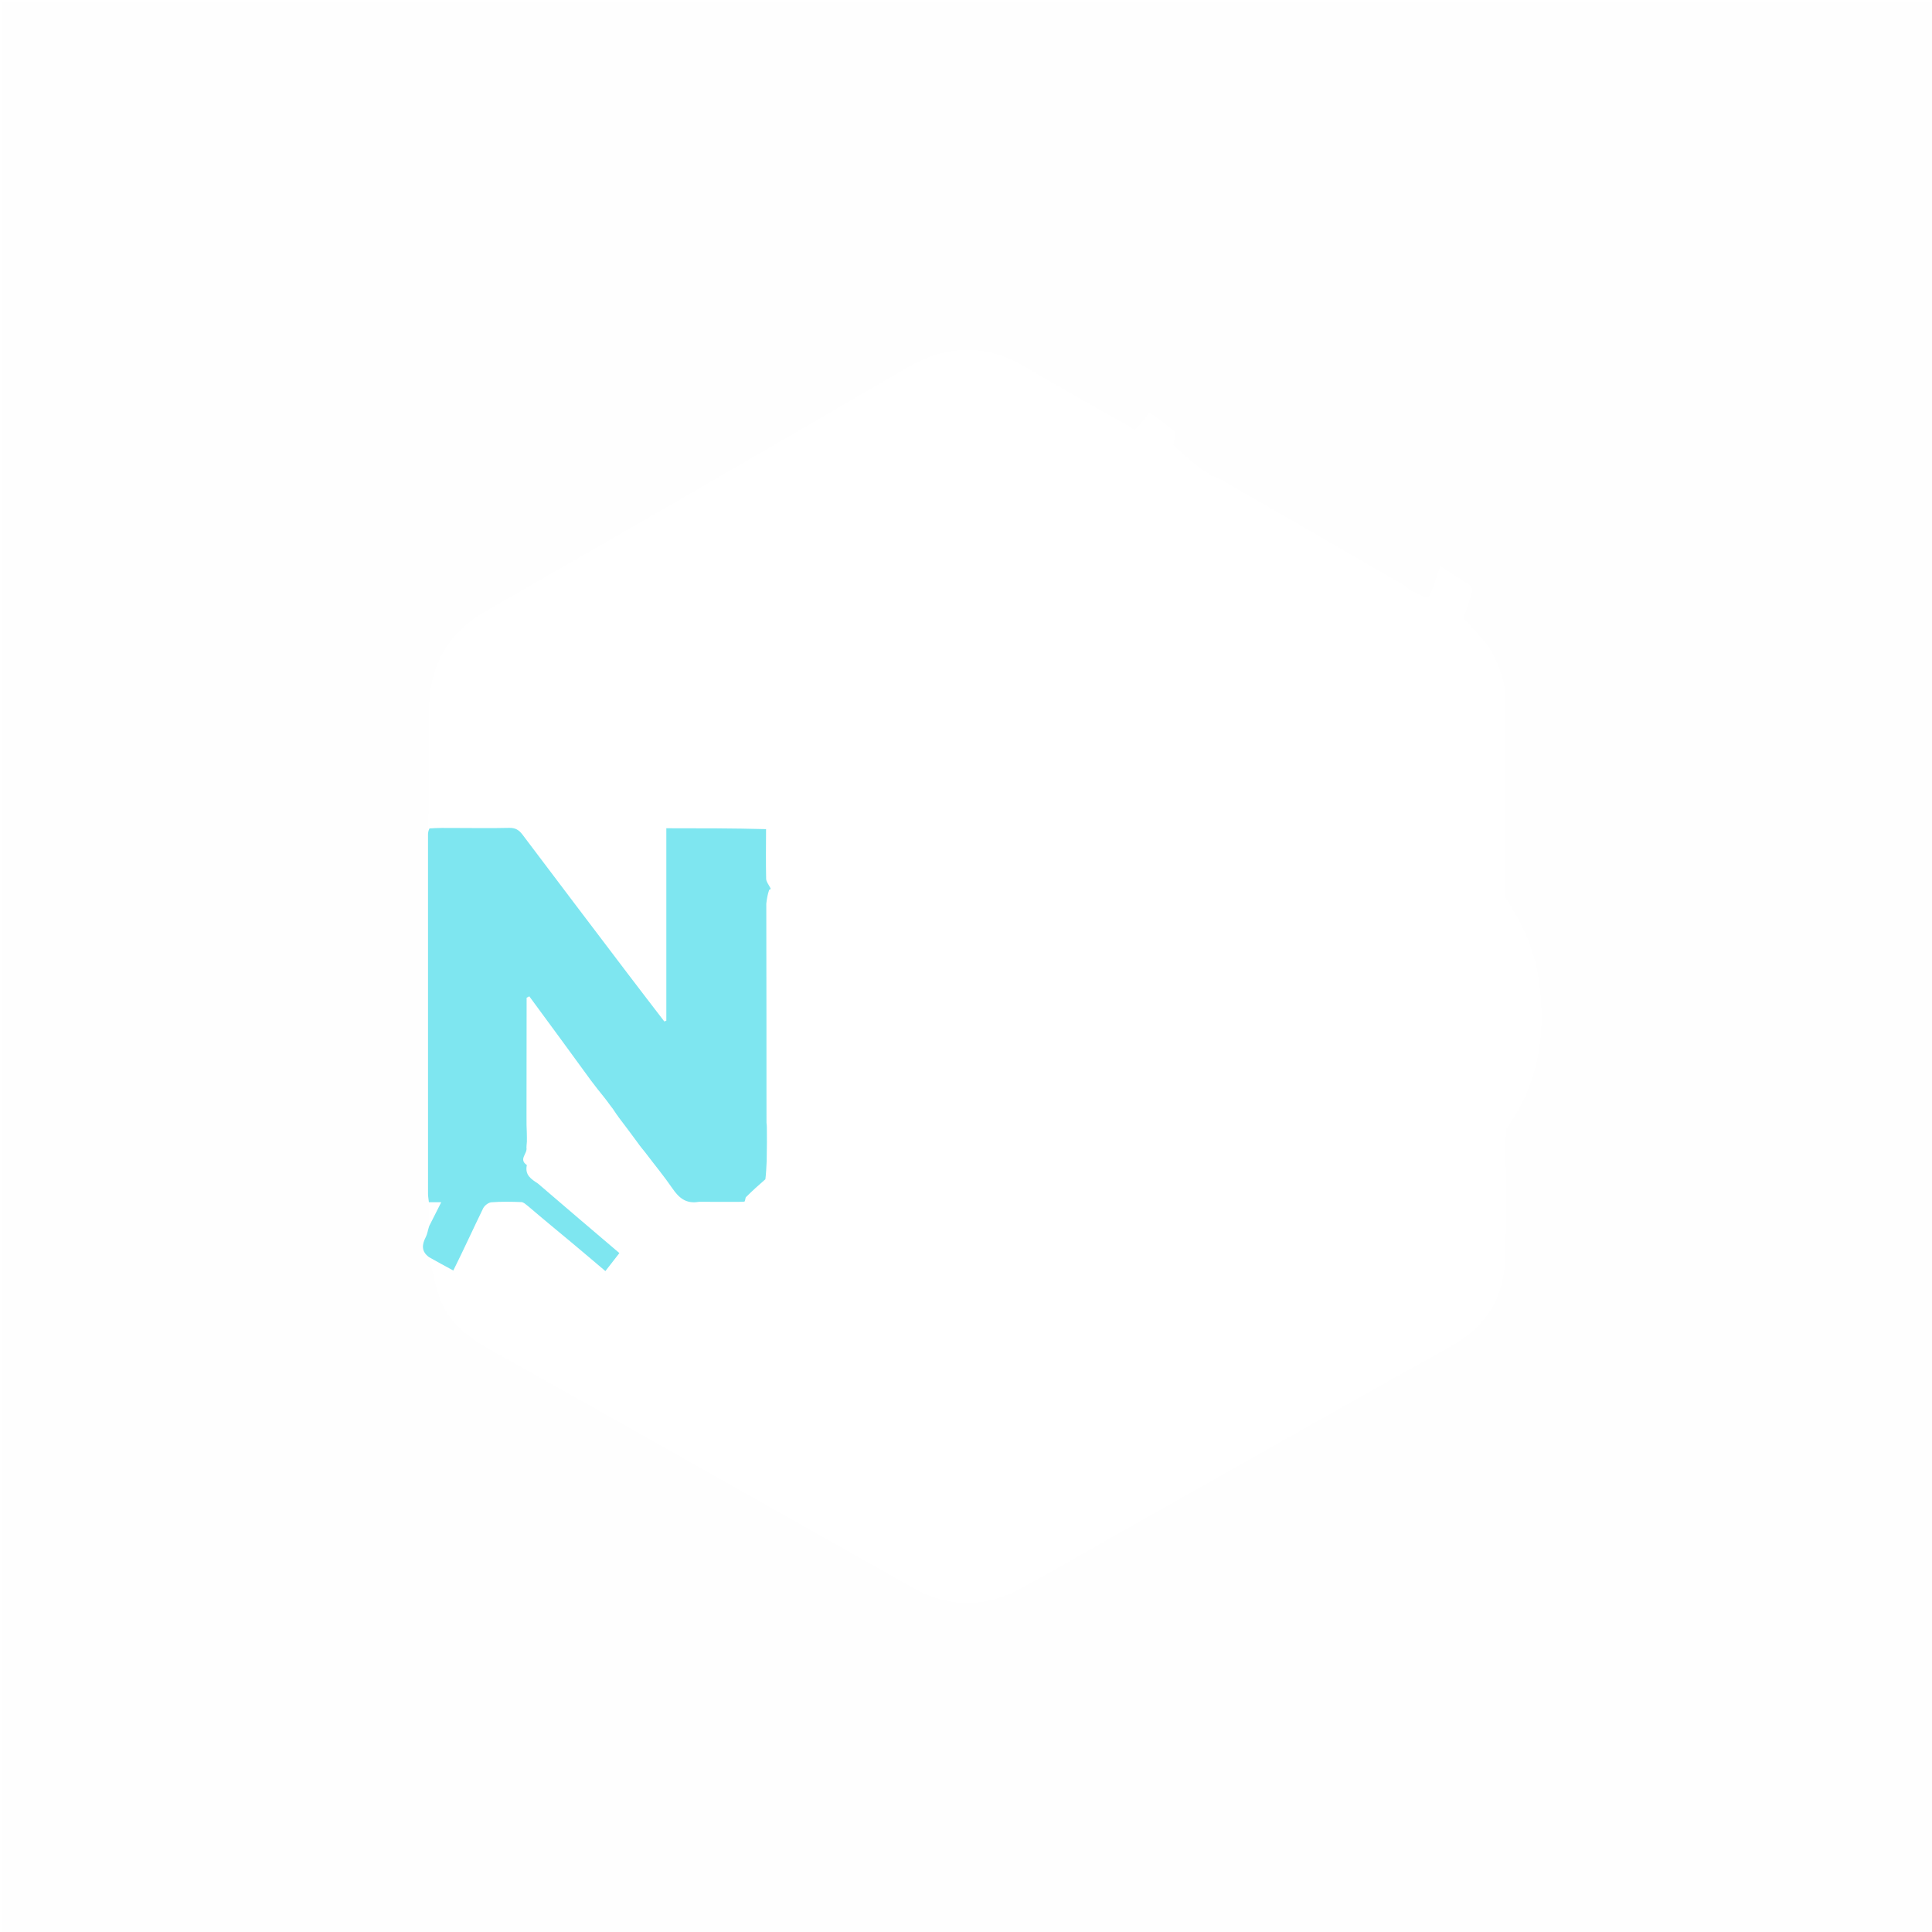
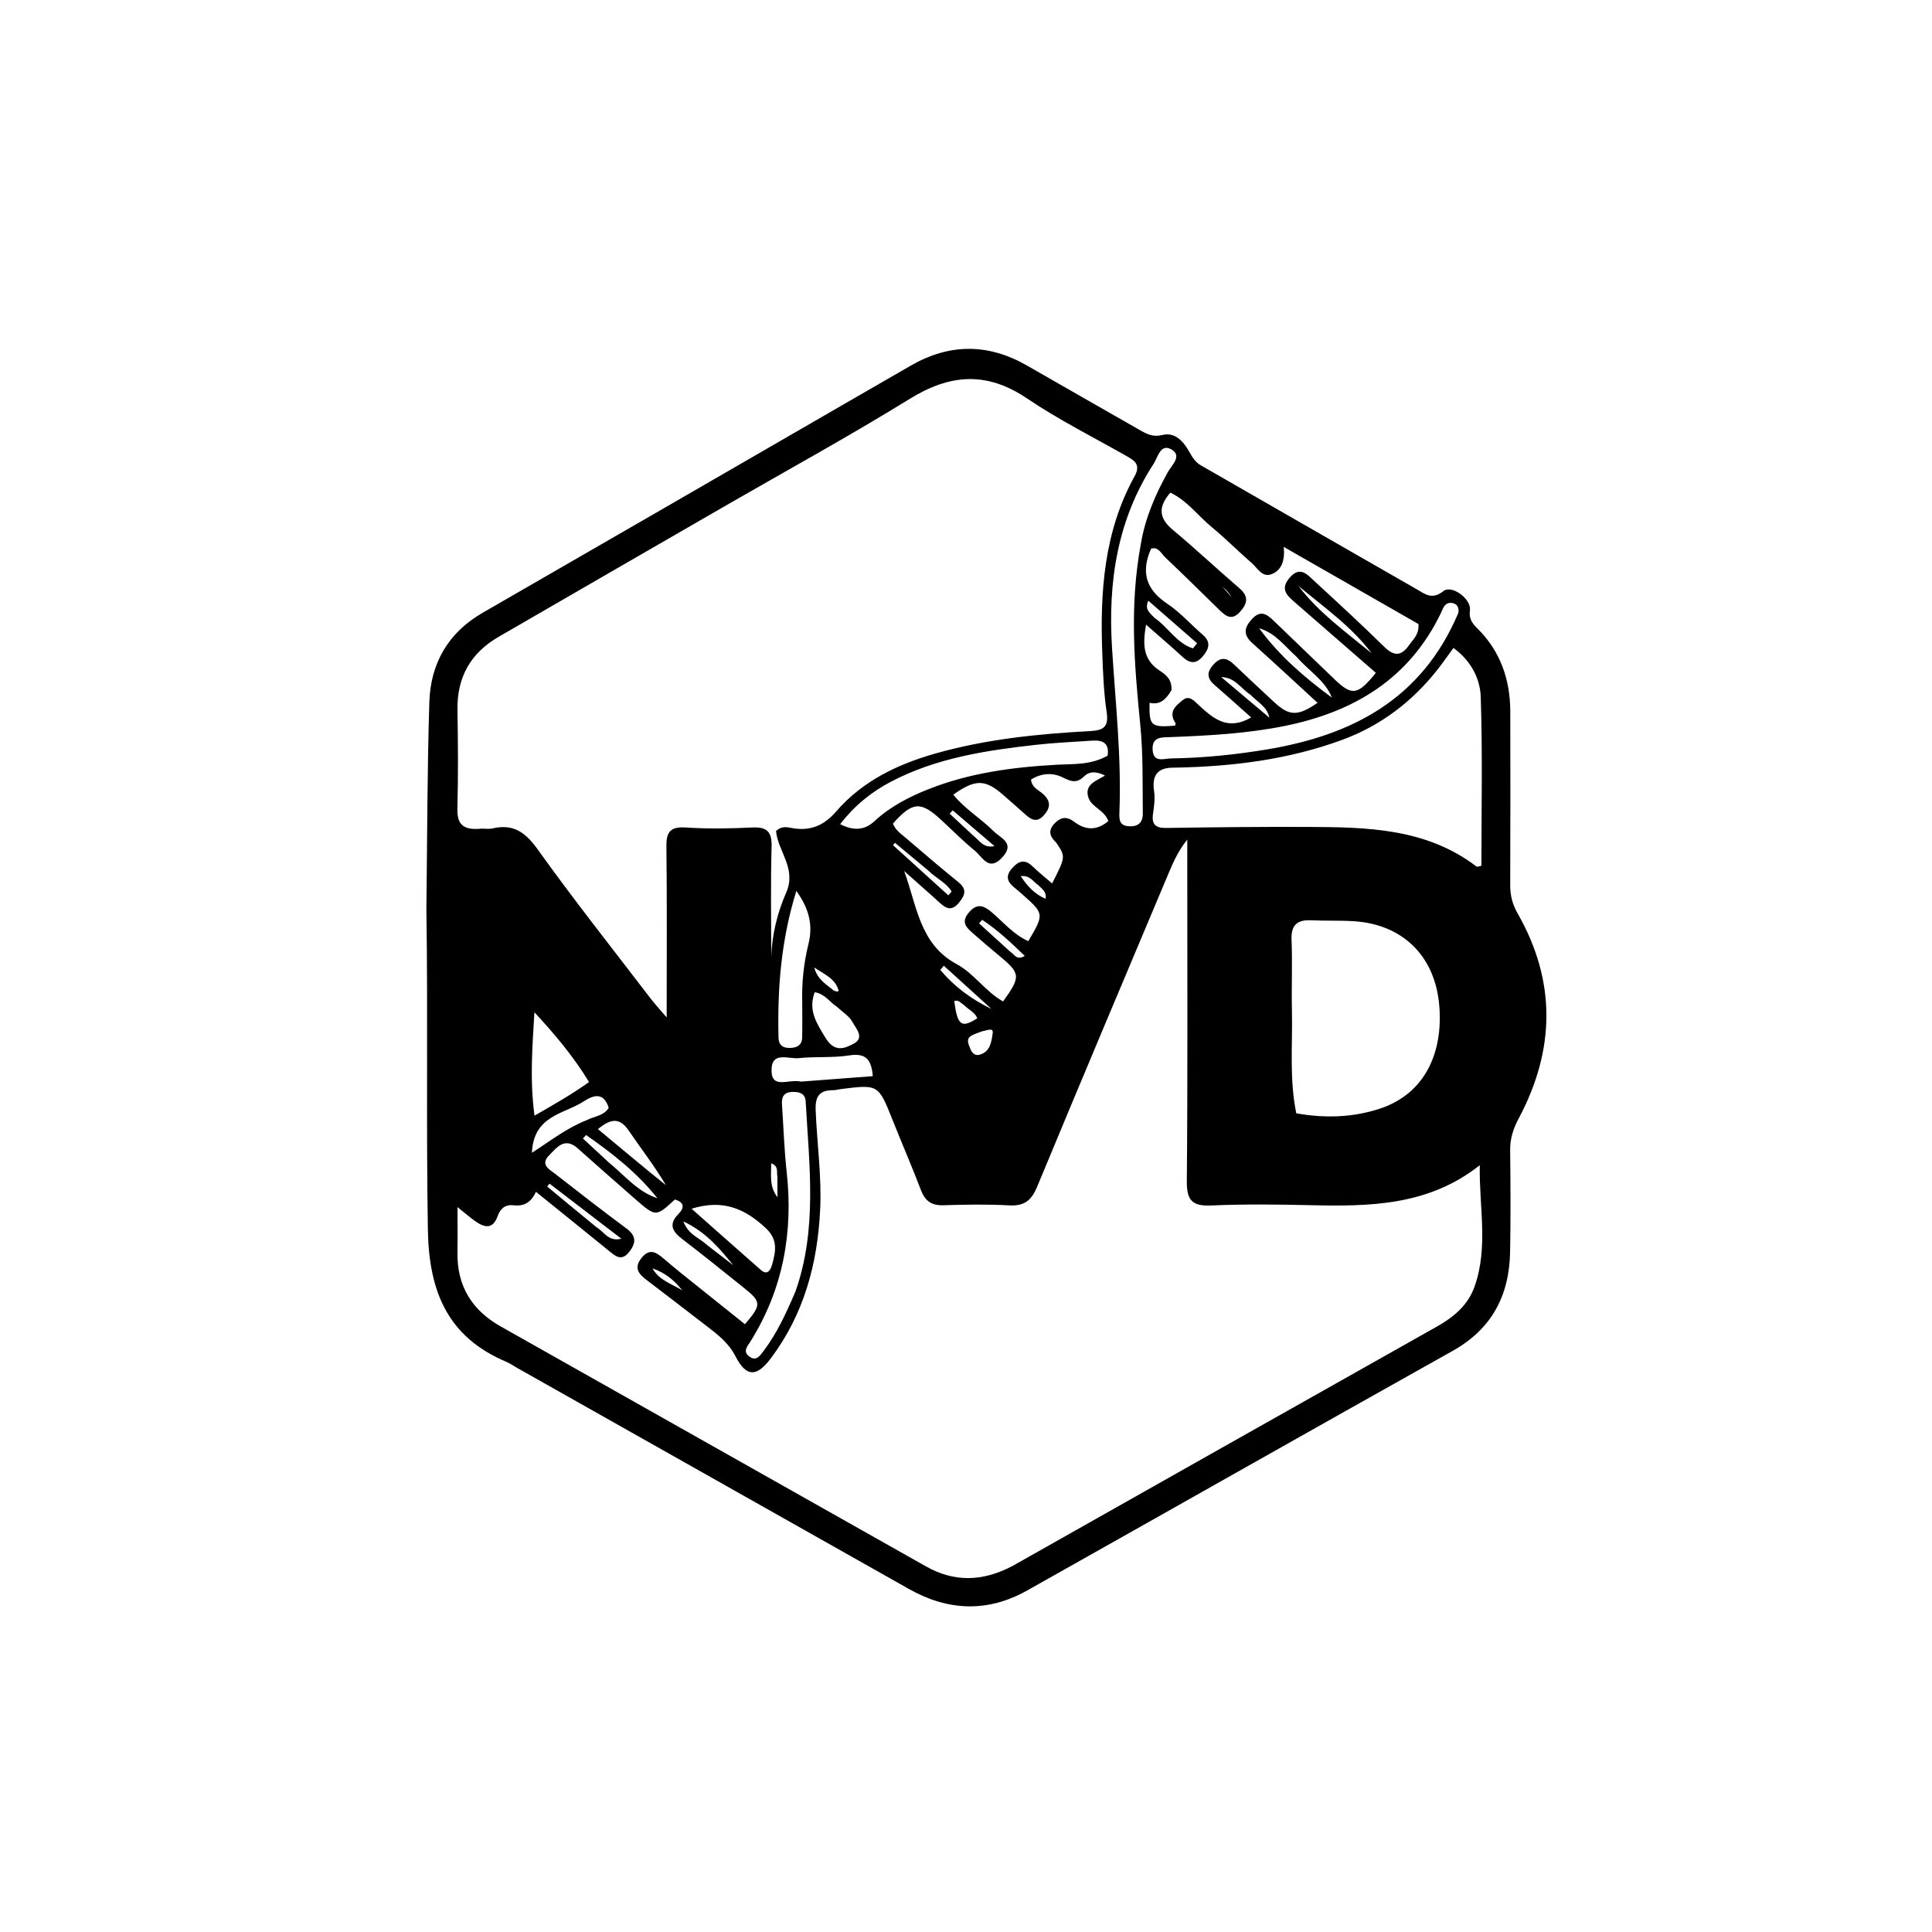
- <svg xmlns="http://www.w3.org/2000/svg" version="1.1" id="Layer_1" x="0px" y="0px" width="100%" viewBox="0 0 1024 1024" enable-background="new 0 0 1024 1024" xml:space="preserve">
-   <path fill="#FEFEFE" opacity="1" stroke="none" d=" M676,1025      C450.667,1025 225.833,1025 1,1025      C1,683.667 1,342.333 1,1      C342.333,1 683.667,1 1025,1      C1025,342.333 1025,683.667 1025,1025      C908.833,1025 792.667,1025 676,1025  M641.003,251.242      C639.334,250.204 637.666,249.166 635.509,247.656      C630.974,243.982 626.439,240.309 621.892,235.907      C622.22,233.518 623.699,229.943 622.675,228.949      C618.709,225.103 613.946,222.079 609.247,218.575      C606.612,222.055 604.329,225.07 601.462,227.772      C600.311,227.178 599.161,226.584 597.597,225.462      C579.669,215.252 561.571,205.327 543.856,194.759      C522.614,182.086 502.043,182.513 480.71,194.935      C406.545,238.118 332.268,281.113 257.768,323.715      C236.887,335.656 227.503,353.228 227.38,376.539      C227.272,397.192 227.376,417.847 227.03,439.445      C226.968,440.441 226.852,441.437 226.852,442.433      C226.843,505.875 226.841,569.317 226.864,632.759      C226.865,634.238 227.165,635.717 227.281,638.094      C227.319,641.961 227.357,645.828 227.181,650.508      C226.7,652.231 226.495,654.098 225.684,655.649      C223.557,659.717 223.284,663.32 227.496,667.087      C229.577,674.744 230.913,682.708 233.904,689.992      C239.094,702.637 249.782,709.768 261.445,716.293      C335.959,757.984 410.211,800.143 484.657,841.954      C503.036,852.276 521.984,852.137 540.507,842.187      C556.629,833.526 572.433,824.273 588.377,815.28      C648.534,781.347 708.57,747.195 768.923,713.614      C786.603,703.777 796.493,689.045 797.568,669.687      C798.869,646.275 797.817,622.732 798.136,598.618      C816.032,574.006 819.944,546.459 815.227,517.108      C812.83,502.193 806.51,488.961 797.995,475.853      C798.013,441.308 798.085,406.762 798.02,372.217      C797.999,361.121 794.347,351.048 788.379,341.795      C787.633,340.638 786.347,339.829 785.239,338.144      C782.085,334.658 778.932,331.171 775.746,327.65      C777.191,323.286 778.812,318.776 780.115,314.176      C780.435,313.049 780.167,310.976 779.402,310.446      C774.283,306.898 768.955,303.65 763.28,300.041      C762.167,303.721 761.221,306.85 759.88,310.564      C759.214,312.308 758.547,314.052 757.344,316.159      C756.584,316.383 755.825,316.606 754.671,316.294      C752.444,315.215 750.217,314.136 747.363,312.786      C746.514,312.033 745.763,311.109 744.801,310.552      C711.79,291.448 678.765,272.367 645.708,253.342      C644.351,252.561 642.666,252.348 641.105,251.922      C641.105,251.922 641.158,251.897 641.003,251.242  z" />
-   <path fill="#7EE6F0" opacity="1" stroke="none" d=" M227.387,666.316      C223.284,663.32 223.557,659.717 225.684,655.649      C226.495,654.098 226.7,652.231 227.475,649.857      C229.72,645.363 231.672,641.521 233.869,637.196      C231.168,637.196 229.246,637.196 227.325,637.196      C227.165,635.717 226.865,634.238 226.864,632.759      C226.841,569.317 226.843,505.875 226.852,442.433      C226.852,441.437 226.968,440.441 227.631,439.088      C232.135,438.767 236.037,438.804 240.409,438.845      C250.541,438.859 260.205,439.022 269.861,438.793      C273.093,438.716 275.029,439.852 276.899,442.333      C295.41,466.907 314.006,491.416 332.604,515.924      C339.069,524.444 345.605,532.91 352.108,541.401      C352.461,541.264 352.814,541.126 353.166,540.989      C353.166,507.122 353.166,473.254 353.166,438.989      C371.139,438.989 388.584,438.989 406.022,439.458      C406.002,448.533 405.88,457.139 406.073,465.739      C406.109,467.338 407.415,468.907 408.313,470.637      C408.588,471.149 408.459,471.395 407.677,471.637      C406.858,474.011 406.466,476.269 406.151,478.956      C406.235,517.928 406.239,556.469 406.258,595.01      C406.259,595.663 406.454,596.316 406.435,597.402      C406.415,600.201 406.519,602.567 406.478,605.37      C406.386,608.825 406.441,611.844 406.359,615.305      C406.152,618.832 406.083,621.915 405.665,625.034      C402.006,628.18 398.652,631.248 395.432,634.449      C394.965,634.913 395.135,636.017 394.603,636.883      C393.096,636.978 391.999,637.014 390.44,637.02      C383.6,636.986 377.222,636.984 370.41,636.985      C363.496,638.215 359.737,634.766 356.318,629.774      C351.877,623.291 346.824,617.227 341.892,610.692      C340.484,608.931 339.22,607.461 337.964,605.636      C334.651,601.026 331.328,596.771 327.97,592.272      C327.62,591.683 327.305,591.338 326.855,590.716      C326.132,589.636 325.544,588.832 324.872,587.771      C324.308,586.985 323.829,586.457 323.235,585.615      C322.18,584.104 321.239,582.907 320.081,581.447      C317.716,578.509 315.568,575.836 313.31,572.808      C302.316,557.662 291.431,542.869 280.546,528.076      C280.071,528.331 279.595,528.585 279.12,528.84      C279.12,549.211 279.12,569.583 279.062,590.382      C279.053,592.524 279.102,594.238 279.08,596.349      C279.093,597.807 279.176,598.87 279.219,600.34      C279.24,602.11 279.302,603.47 279.258,605.205      C279.12,606.348 279.089,607.116 279.034,608.274      C279.681,611.458 274.682,614.43 279.242,617.501      C278.08,622.875 281.561,624.936 285.148,627.325      C299.481,639.66 313.648,651.707 328.291,664.159      C325.856,667.29 323.485,670.338 320.871,673.7      C314.653,668.444 308.994,663.604 303.273,658.839      C295.625,652.47 287.93,646.159 280.111,639.464      C278.755,638.416 277.564,637.18 276.326,637.132      C271.03,636.927 265.7,636.827 260.425,637.239      C258.867,637.361 256.791,638.968 256.075,640.44      C250.76,651.369 245.729,662.436 240.263,673.39      C235.741,670.986 231.564,668.651 227.387,666.316  z" />
+ <svg xmlns="http://www.w3.org/2000/svg" version="1.1" id="Layer_1" x="0px" y="0px" width="100%" viewBox="0 0 512 512" preserveAspectRatio="xMidYMid meet" enable-background="new 0 0 512 512" xml:space="preserve">
+   <path fill="#000000" opacity="1" stroke="none" d=" M112.998,241   C113.227,222.357 113.213,204.205 113.781,186.072   C114.103,175.792 118.758,167.654 127.972,162.353   C158.866,144.579 189.709,126.717 220.572,108.89   C227.495,104.892 234.419,100.895 241.345,96.903   C251.607,90.989 261.866,90.959 272.154,96.869   C282.118,102.593 292.11,108.269 302.081,113.981   C303.954,115.054 305.582,115.894 308.096,115.269   C311.408,114.444 313.687,117.077 315.132,119.659   C315.98,121.172 316.731,122.454 318.235,123.318   C337.301,134.26 356.348,145.237 375.43,156.151   C377.6,157.392 379.483,159.067 382.493,156.664   C384.745,154.867 389.956,158.743 389.546,161.737   C389.245,163.937 390.117,165.155 391.473,166.49   C397.643,172.561 400.22,180.1 400.24,188.602   C400.275,203.928 400.277,219.255 400.222,234.581   C400.212,237.319 400.822,239.675 402.217,242.119   C412.473,260.092 412.117,278.259 402.508,296.331   C401.042,299.087 400.17,301.693 400.206,304.799   C400.308,313.794 400.358,322.793 400.192,331.786   C399.979,343.276 395.379,352.171 384.984,357.991   C347.349,379.062 309.83,400.34 272.235,421.482   C261.764,427.37 251.264,426.958 240.878,421.096   C206.214,401.533 171.546,381.975 136.881,362.415   C136.011,361.924 135.189,361.321 134.275,360.936   C118.688,354.381 113.67,342.378 113.392,325.915   C112.918,297.771 113.434,269.635 112.998,241  M268.433,414.941   C305.861,393.813 343.275,372.66 380.734,351.59   C385.255,349.047 389.025,345.91 390.78,340.946   C394.486,330.461 391.942,319.737 392.161,308.792   C378.472,319.617 362.83,319.746 347.019,319.38   C338.359,319.18 329.679,319.088 321.03,319.464   C316.033,319.682 314.475,318.206 314.52,313.061   C314.768,285.236 314.639,257.407 314.64,229.579   C314.64,227.219 314.64,224.858 314.64,222.497   C312.384,225.318 311.061,228.163 309.844,231.053   C298.153,258.835 286.416,286.598 274.877,314.443   C273.378,318.062 271.517,319.663 267.503,319.44   C261.689,319.118 255.839,319.21 250.013,319.404   C246.839,319.509 245.149,318.255 244.043,315.356   C241.67,309.134 239.018,303.019 236.552,296.832   C232.78,287.368 232.806,287.357 222.788,288.624   C222.127,288.707 221.47,288.92 220.813,288.913   C217.182,288.871 216.014,290.538 216.159,294.195   C216.507,303.006 217.782,311.77 217.349,320.623   C216.65,334.909 213.06,348.198 204.386,359.832   C200.599,364.911 197.825,365.091 194.919,359.445   C193.02,355.756 190.128,353.635 187.142,351.324   C181.873,347.246 176.58,343.2 171.285,339.156   C169.227,337.584 167.917,336.008 169.998,333.387   C172.156,330.667 173.945,331.902 175.865,333.533   C177.389,334.827 178.915,336.12 180.474,337.372   C186.126,341.911 191.792,346.432 197.42,350.933   C201.836,345.767 201.801,345.03 197.191,341.335   C191.732,336.959 186.294,332.553 180.735,328.308   C178.149,326.333 177.16,324.426 179.734,321.789   C181.451,320.03 181.394,318.659 178.853,317.877   C173.836,322.499 173.813,322.526 168.418,317.832   C163.264,313.35 158.157,308.814 153.047,304.282   C149.62,301.243 147.523,304.15 145.523,306.165   C143.021,308.685 145.685,309.953 147.286,311.203   C153.457,316.021 159.634,320.834 165.927,325.489   C168.53,327.415 168.726,329.199 166.791,331.708   C164.76,334.341 163.195,332.971 161.405,331.513   C155.089,326.365 148.736,321.262 142.019,315.838   C140.807,318.602 138.881,319.754 136.111,319.41   C134.005,319.149 132.61,320.225 131.917,322.191   C130.567,326.024 128.25,325.292 125.753,323.486   C124.468,322.556 123.263,321.516 121.242,319.903   C121.242,324.357 121.295,328.129 121.231,331.899   C121.083,340.759 125.037,347.202 132.663,351.506   C170.235,372.712 207.805,393.923 245.388,415.108   C252.784,419.278 260.273,419.269 268.433,414.941  M127.551,219.596   C128.551,219.585 129.592,219.755 130.543,219.535   C135.993,218.276 139.208,220.517 142.458,225.056   C152.055,238.459 162.309,251.394 172.327,264.495   C173.444,265.957 174.701,267.312 176.675,269.638   C176.675,253.53 176.781,238.875 176.606,224.223   C176.558,220.218 177.873,219.041 181.858,219.301   C187.659,219.679 193.513,219.577 199.326,219.294   C203.285,219.102 204.592,220.408 204.477,224.442   C204.203,234.12 204.388,243.811 204.388,253.497   C204.601,247.579 206.05,241.786 208.345,236.562   C211.172,230.128 206.115,225.563 205.659,220.22   C207.065,218.902 208.423,219.167 209.71,219.412   C214.56,220.335 218.245,218.918 221.587,215.053   C228.564,206.984 237.855,202.527 247.97,199.664   C261.338,195.879 275.071,194.488 288.869,193.749   C292.582,193.55 293.851,192.556 293.267,188.653   C292.506,183.566 292.317,178.379 292.118,173.226   C291.488,156.927 292.557,140.89 300.68,126.206   C302.377,123.139 300.715,122.093 298.504,120.837   C289.669,115.821 280.538,111.232 272.137,105.565   C261.453,98.36 251.745,99.124 241.067,105.715   C224.916,115.683 208.245,124.806 191.8,134.298   C171.893,145.788 151.982,157.271 132.094,168.794   C124.67,173.096 121.076,179.539 121.231,188.193   C121.386,196.854 121.443,205.525 121.211,214.182   C121.1,218.317 122.552,220.11 127.551,219.596  M311.166,203.439   C306.849,203.354 305.197,205.368 305.848,209.682   C306.139,211.612 305.85,213.674 305.564,215.638   C305.14,218.551 306.259,219.461 309.14,219.416   C321.614,219.221 334.092,219.096 346.568,219.146   C362.267,219.209 377.966,219.459 391.311,229.656   C391.48,229.785 391.918,229.561 392.591,229.432   C392.591,214.546 392.909,199.593 392.408,184.668   C392.245,179.836 389.851,175.124 385.184,171.712   C383.705,173.725 382.396,175.613 380.979,177.416   C374.243,185.988 365.838,192.355 355.586,196.11   C341.538,201.255 326.916,203.154 311.166,203.439  M343.524,295.035   C351.011,296.384 358.544,296.168 365.688,293.804   C378.034,289.717 382.517,278.397 381.395,266.198   C380.196,253.169 371.548,245.018 359.046,244.15   C355.232,243.885 351.388,244.07 347.565,243.885   C343.817,243.703 342.112,245.065 342.273,249.083   C342.526,255.401 342.234,261.739 342.377,268.064   C342.575,276.859 341.65,285.678 343.524,295.035  M310.447,182.908   C309.125,185.109 307.574,186.954 304.646,186.24   C304.504,192.385 305.011,192.811 311.335,192.315   C311.829,191.767 311.356,191.416 311.139,190.981   C309.812,188.334 311.817,186.894 313.395,185.571   C315.164,184.087 316.473,185.766 317.652,186.842   C321.472,190.325 325.247,193.798 331.569,190.132   C328.111,187.06 325.071,184.295 321.959,181.615   C319.942,179.877 319.636,178.283 321.552,176.149   C323.511,173.967 325.126,174.278 327.02,176.09   C330.509,179.428 334.061,182.701 337.587,186   C341.645,189.797 343.883,189.896 349.164,186.254   C343.36,180.927 337.664,175.615 331.865,170.418   C329.43,168.235 329.665,166.376 331.747,164.091   C334.042,161.571 335.701,162.714 337.576,164.539   C342.826,169.651 348.159,174.677 353.414,179.784   C358.246,184.478 359.76,184.358 364.608,178.303   C357.504,172.117 350.383,165.902 343.243,159.709   C341.124,157.871 339.142,156.176 341.733,153.138   C344.528,149.86 346.441,152.266 348.339,154.011   C354.589,159.761 360.839,165.517 366.898,171.465   C369.464,173.983 371.413,173.838 373.355,171.048   C374.459,169.463 376.152,168.132 375.9,165.371   C364.311,158.736 352.524,151.987 340.211,144.936   C340.557,148.606 339.608,151.162 336.938,152.174   C334.465,153.11 333.211,150.48 331.657,149.142   C328.124,146.1 324.854,142.745 321.25,139.796   C317.573,136.788 314.717,132.746 310.157,130.548   C306.95,134.246 306.992,137.231 310.77,140.382   C316.779,145.393 322.485,150.766 328.428,155.86   C330.975,158.042 330.643,159.91 328.605,162.162   C326.455,164.537 324.849,163.306 323.166,161.662   C318.401,157.006 313.664,152.319 308.828,147.736   C307.742,146.707 306.972,144.815 305.053,145.398   C302.3,151.604 303.692,156.236 309.328,159.985   C312.76,162.267 315.563,165.484 318.721,168.197   C320.896,170.065 320.49,171.803 318.884,173.78   C317.12,175.95 315.445,175.978 313.425,174.117   C310.417,171.347 307.301,168.694 303.717,165.538   C302.782,170.823 302.901,174.782 307.242,177.672   C308.821,178.722 310.639,179.924 310.447,182.908  M279.927,223.33   C278.265,221.755 277.593,220.164 279.487,218.208   C281.18,216.461 282.732,216.317 284.715,217.815   C287.656,220.039 290.67,220.169 293.723,217.596   C292.696,214.688 289.352,213.925 288.484,211.491   C287.209,207.916 290.476,206.964 292.841,205.531   C290.883,204.542 288.88,204.195 287.273,205.767   C285.296,207.7 283.781,207.093 281.578,206   C278.9,204.672 275.868,204.906 273.227,206.603   C273.465,208.661 275.037,209.262 276.129,210.168   C278.388,212.04 278.629,213.845 276.627,216.065   C274.679,218.225 273.153,217.123 271.546,215.677   C269.689,214.007 267.799,212.372 265.921,210.724   C261.083,206.48 258.512,206.421 252.628,210.594   C255.691,214.4 259.917,216.885 263.304,220.258   C265.223,222.168 269.113,223.424 265.591,227.241   C262.046,231.082 260.391,227.131 258.385,225.483   C255.3,222.952 252.471,220.108 249.54,217.391   C244.002,212.259 241.876,212.384 236.64,218.247   C237.282,220.034 238.882,221.05 240.236,222.216   C244.779,226.126 249.344,230.016 254.001,233.789   C256.332,235.677 255.742,237.248 254.132,239.221   C252.38,241.369 250.899,240.949 249.138,239.334   C246,236.458 242.788,233.664 239.608,230.835   C242.978,239.871 243.637,250.179 253.524,255.503   C258.116,257.976 261.161,262.79 265.83,265.393   C270.609,258.723 270.514,257.981 264.633,253.136   C262.448,251.336 260.301,249.49 258.172,247.623   C256.392,246.062 254.429,244.595 256.719,241.874   C258.909,239.27 260.648,239.884 262.956,241.876   C266.008,244.508 268.693,247.727 272.516,249.409   C276.738,242.241 276.728,242.16 271.057,237.124   C270.309,236.461 269.558,235.8 268.778,235.177   C266.908,233.68 266.425,232.124 268.183,230.124   C269.907,228.164 271.537,227.565 273.635,229.596   C275.254,231.163 277.029,232.567 278.824,234.121   C282.424,227.037 282.424,227.037 279.927,223.33  M302.347,144.083   C303.498,137.265 306.178,131.039 309.531,125.039   C310.554,123.209 313.393,120.802 310.427,119.101   C307.527,117.438 306.828,121.214 305.746,122.874   C296.067,137.73 293.612,154.28 294.692,171.615   C295.601,186.21 297.241,200.775 296.649,215.433   C296.572,217.347 296.763,218.767 299.031,218.955   C301.494,219.159 302.881,218.106 302.854,215.566   C302.769,207.749 302.958,199.93 302.189,192.125   C300.637,176.389 299.258,160.641 302.347,144.083  M386.486,162.408   C386.703,161.05 386.201,160.005 384.836,159.797   C382.834,159.492 382.404,161.336 381.805,162.572   C373.403,179.923 358.816,188.654 340.569,192.366   C330.591,194.397 320.474,194.935 310.338,195.334   C308.028,195.425 305.266,195.105 305.454,198.672   C305.641,202.217 308.355,201.023 310.353,200.993   C318.849,200.864 327.29,200.012 335.658,198.624   C358.195,194.884 376.769,185.412 386.486,162.408  M293.52,200.27   C294.057,197.024 292.306,196.076 289.468,196.274   C284.492,196.62 279.5,196.827 274.547,197.383   C261.292,198.868 248.147,200.853 236.104,207.161   C230.9,209.887 226.476,213.471 222.651,218.412   C226.257,220.25 229.13,220.039 231.744,217.618   C235.848,213.817 240.721,211.273 245.833,209.229   C256.779,204.852 268.294,203.313 279.981,202.666   C284.409,202.421 288.943,202.81 293.52,200.27  M210.795,342.283   C216.652,325.759 214.451,308.795 213.513,291.905   C213.393,289.729 211.815,289.32 209.953,289.372   C207.756,289.434 207.092,290.674 207.228,292.65   C207.638,298.616 207.821,304.608 208.476,310.547   C210.249,326.61 207.518,341.65 198.9,355.472   C198.14,356.69 196.78,358.048 198.463,359.404   C200.44,360.996 201.537,359.11 202.461,357.88   C205.877,353.329 208.262,348.191 210.795,342.283  M212.597,265.5   C212.46,260.318 213.007,255.192 214.25,250.176   C215.488,245.183 214.441,240.817 211.038,236.101   C206.963,249.248 206,262.063 206.316,275.043   C206.361,276.894 207.377,277.719 209.182,277.715   C211.071,277.711 212.518,277.102 212.576,274.957   C212.652,272.131 212.599,269.302 212.597,265.5  M156.103,286.755   C152.03,280.044 147.03,274.076 141.627,268.271   C141.096,277.334 140.357,286.133 141.653,295.658   C146.99,292.605 151.548,289.997 156.103,286.755  M204.684,334.905   C205.603,331.464 206.181,328.472 202.889,325.415   C197.377,320.296 191.581,317.737 183.28,320.327   C189.714,326.023 195.645,331.307 201.621,336.54   C202.983,337.733 204.044,337.342 204.684,334.905  M212.293,286.635   C218.617,286.157 224.941,285.678 231.294,285.196   C230.94,280.423 229.153,279.051 225.004,279.7   C220.624,280.385 216.081,279.952 211.653,280.42   C208.976,280.702 204.388,278.47 204.464,283.731   C204.535,288.727 208.959,285.881 212.293,286.635  M221.752,266.786   C219.876,265.561 218.619,263.394 215.902,262.944   C214.119,267.774 216.388,271.127 218.807,275.094   C221.264,279.122 224.051,277.742 226.271,276.566   C229.236,274.997 226.793,272.483 225.805,270.685   C225.051,269.31 223.496,268.375 221.752,266.786  M155.454,296.868   C157.432,295.814 159.992,295.753 161.315,293.594   C159.937,289.172 157.072,290.323 154.621,291.921   C149.537,295.236 141.373,295.574 140.97,305.497   C146.198,302.124 150.108,298.991 155.454,296.868  M172.486,310.862   C173.815,311.936 175.143,313.009 176.471,314.083   C173.448,308.968 169.869,304.412 166.625,299.63   C164.174,296.017 161.791,296.486 158.46,299.224   C163.114,303.105 167.524,306.783 172.486,310.862  M343.526,173.978   C340.454,171.247 337.988,167.735 333.682,166.497   C339.037,173.792 345.751,179.579 352.956,184.864   C351.168,180.303 346.979,177.947 343.526,173.978  M161.384,308.106   C165.508,311.452 168.897,315.788 174.227,317.558   C168.883,310.814 162.26,305.616 155.318,300.794   C155.037,301.099 154.756,301.404 154.475,301.708   C156.601,303.685 158.726,305.662 161.384,308.106  M363.49,173.112   C358.114,165.959 350.847,160.923 344.112,155.289   C349.423,162.298 356.492,167.36 363.49,173.112  M305.913,163.703   C309.511,166.15 311.797,170.464 316.153,171.83   C316.516,171.378 316.88,170.925 317.243,170.473   C313.01,166.779 308.777,163.086 304.305,159.184   C303.306,161.573 304.657,162.299 305.913,163.703  M158.167,325.3   C160.177,326.479 161.257,329.15 164.668,328.268   C158.323,323.404 151.977,318.54 145.631,313.675   C145.425,313.93 145.218,314.185 145.011,314.44   C149.202,317.924 153.393,321.409 158.167,325.3  M260.289,273.307   C259.365,273.668 258.388,273.933 257.531,274.411   C255.883,275.329 256.65,276.632 257.117,277.866   C257.584,279.102 258.402,279.902 259.758,279.47   C262.469,278.606 262.75,276.018 263.069,273.839   C263.305,272.227 261.773,273.035 260.289,273.307  M187.459,330.004   C189.753,331.775 192.047,333.545 194.341,335.315   C190.766,330.935 187.203,326.588 181.093,323.674   C182.474,327.317 185.213,327.901 187.459,330.004  M318.018,150.565   C316.54,149.274 315.062,147.983 313.584,146.691   C314.072,146.273 314.56,145.854 315.048,145.436   C318.93,149.823 322.812,154.211 326.332,158.189   C324.697,155.289 321.064,153.71 318.018,150.565  M245.892,230.612   C242.988,228.193 240.085,225.774 237.182,223.355   C237.008,223.564 236.833,223.772 236.659,223.981   C241.545,228.411 246.431,232.84 251.317,237.27   C251.608,236.939 251.899,236.609 252.19,236.279   C250.838,233.959 248.259,232.898 245.892,230.612  M262.749,267.383   C258.54,263.565 254.331,259.746 250.122,255.927   C249.813,256.289 249.504,256.652 249.195,257.014   C252.939,261.537 257.654,264.94 262.749,267.383  M331.378,184.104   C328.861,182.497 327.311,179.496 323.645,179.442   C327.891,183.021 332.138,186.601 336.384,190.18   C335.853,187.355 333.512,186.298 331.378,184.104  M255.457,266.338   C254.652,265.853 254.047,264.877 252.877,265.284   C253.749,271.79 254.747,272.546 258.978,269.872   C258.46,268.348 256.945,267.786 255.457,266.338  M267.832,252.308   C268.829,252.861 269.345,254.618 271.568,253.328   C267.875,249.74 264.339,246.437 260.287,243.762   C260.013,244.077 259.738,244.393 259.464,244.709   C262.096,247.095 264.729,249.481 267.832,252.308  M257.971,221.487   C259.586,222.709 260.578,224.871 263.554,224.223   C259.861,221.066 256.167,217.909 252.474,214.752   C252.202,215.044 251.931,215.336 251.659,215.628   C253.598,217.42 255.536,219.212 257.971,221.487  M206.016,311.786   C205.734,310.649 206.496,309.113 204.38,308.282   C204.374,311.474 203.842,314.429 206.029,317.27   C206.029,315.697 206.029,314.124 206.016,311.786  M275.063,234.486   C273.773,233.661 272.974,231.904 270.501,232.185   C272.338,234.972 274.238,236.937 277.1,238.207   C277.396,236.351 276.297,235.719 275.063,234.486  M220.975,262.513   C221.28,262.612 221.581,262.746 221.893,262.792   C221.998,262.808 222.259,262.567 222.241,262.501   C221.375,259.381 218.707,258.346 215.778,256.396   C216.7,259.67 218.835,260.737 220.975,262.513  M172.922,336.135   C174.66,339.291 178.014,340.218 180.793,341.95   C178.748,339.327 176.259,337.273 172.922,336.135  z" />
</svg>
